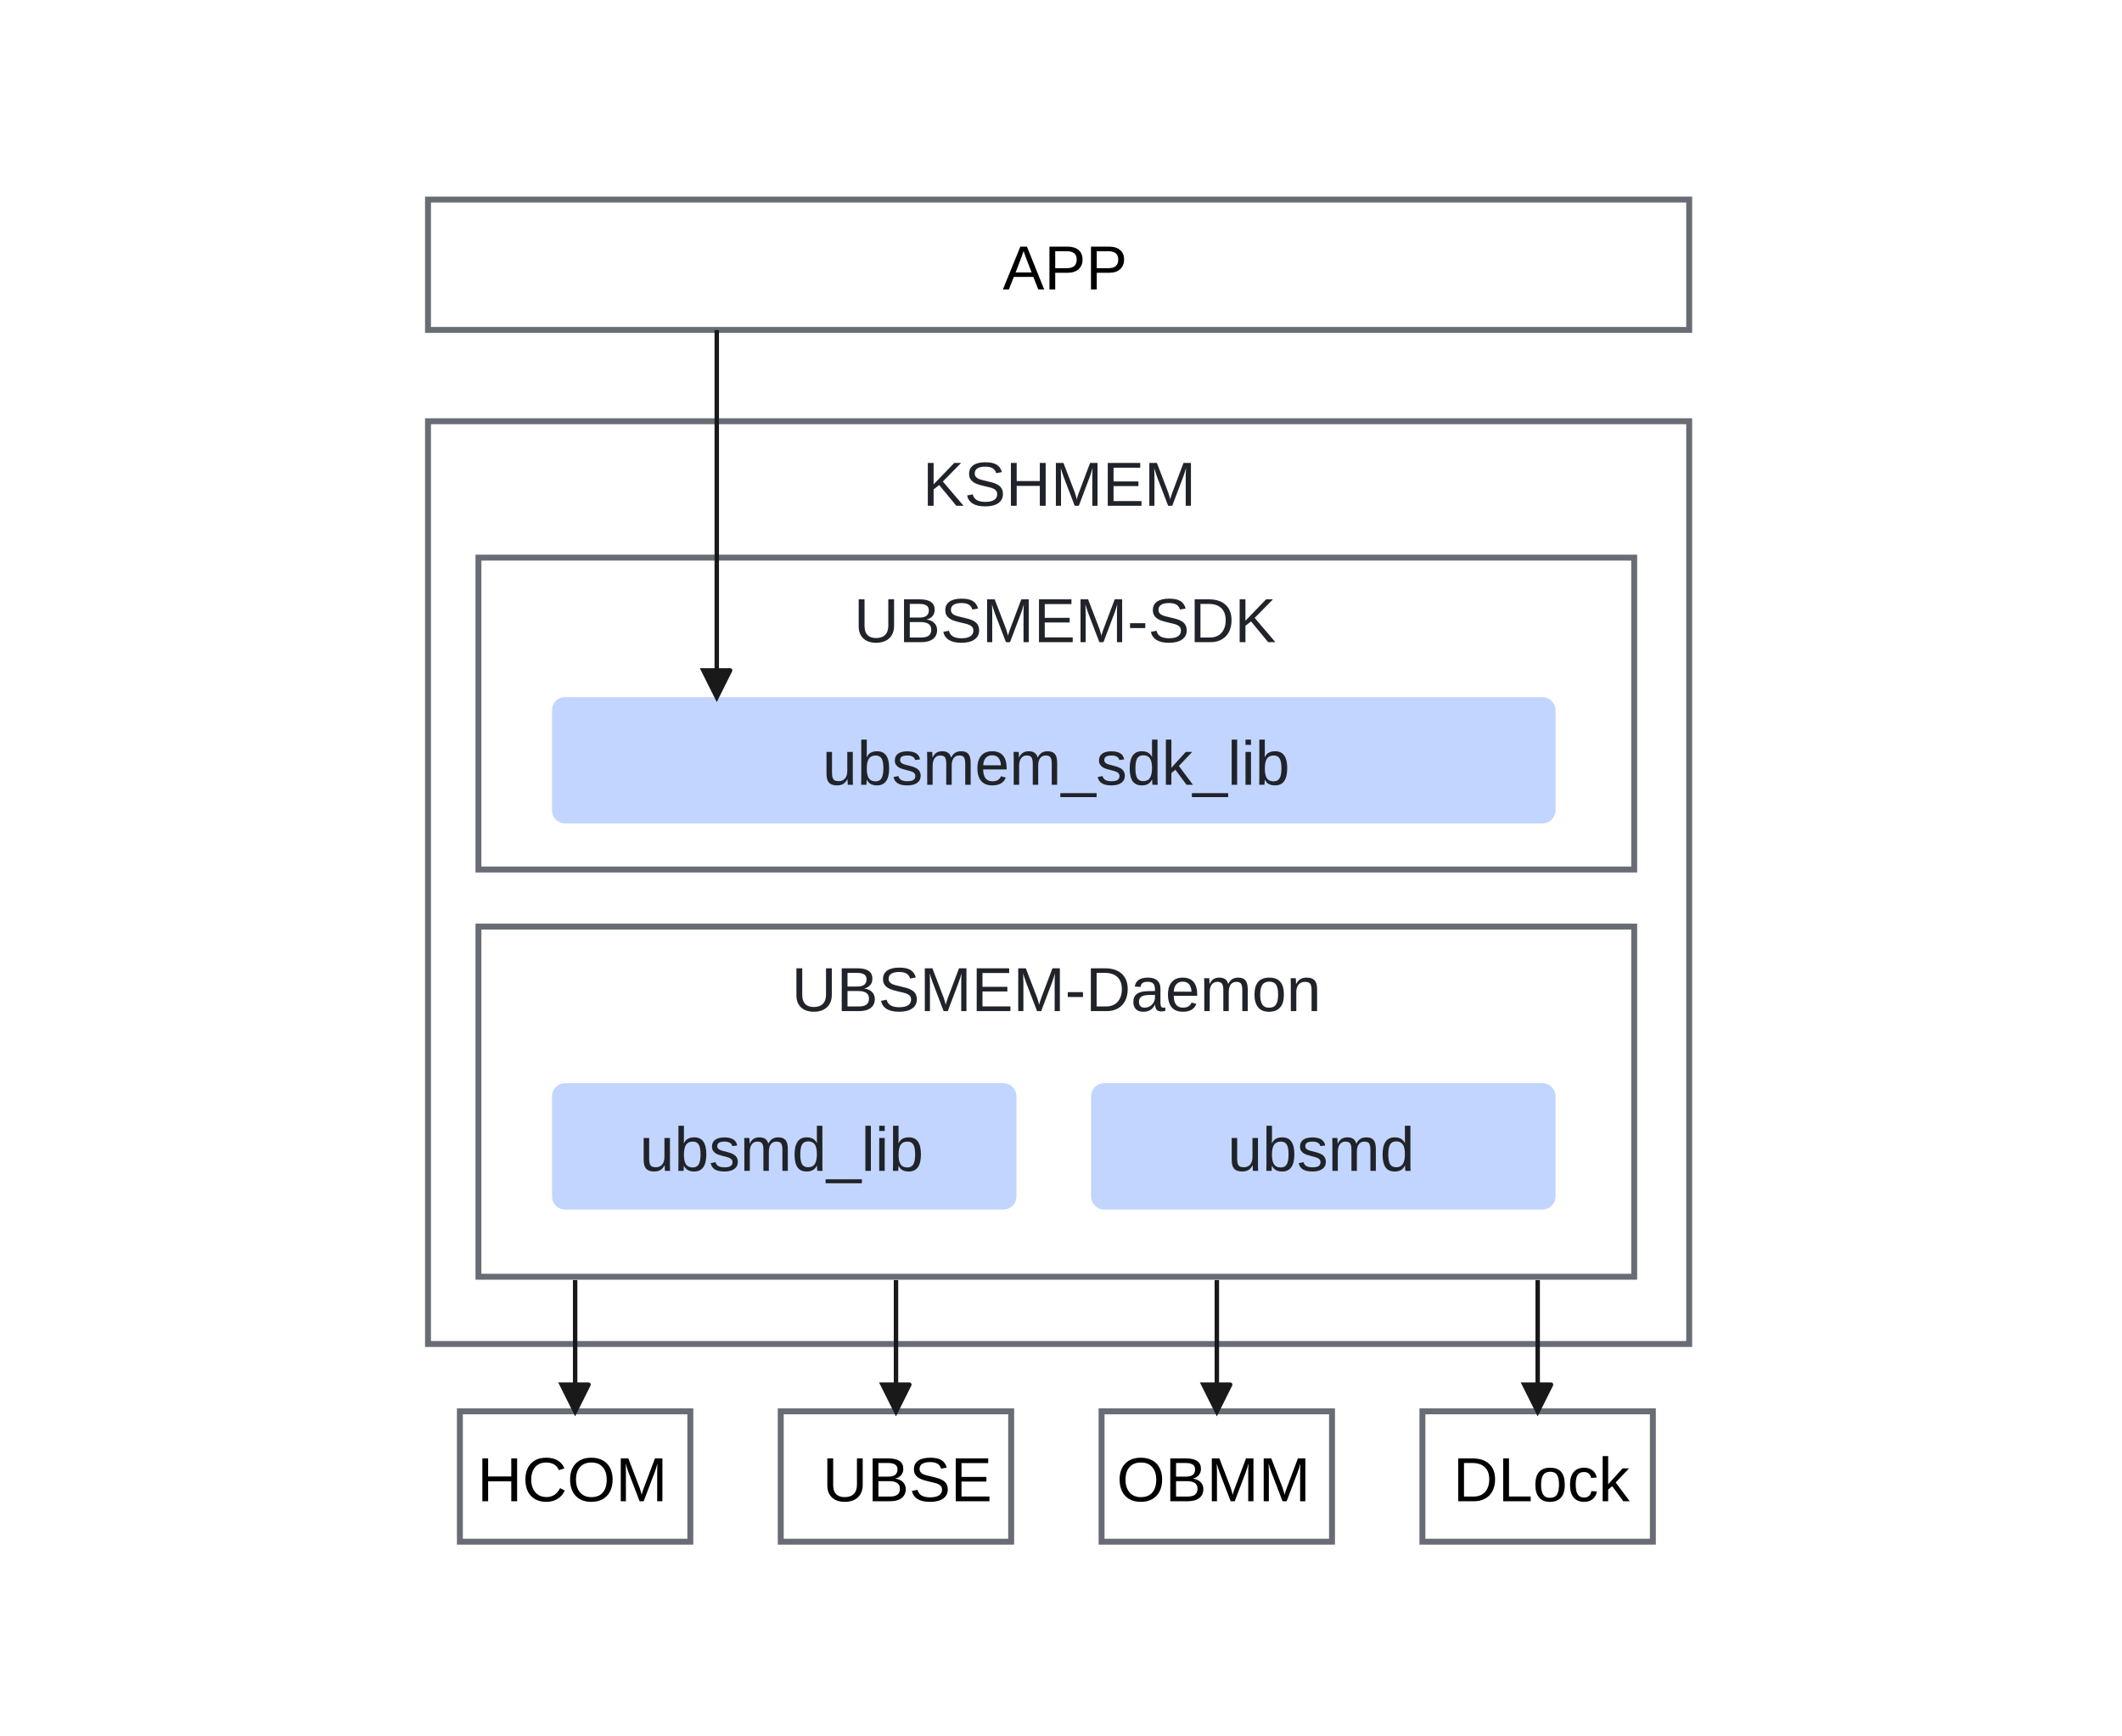
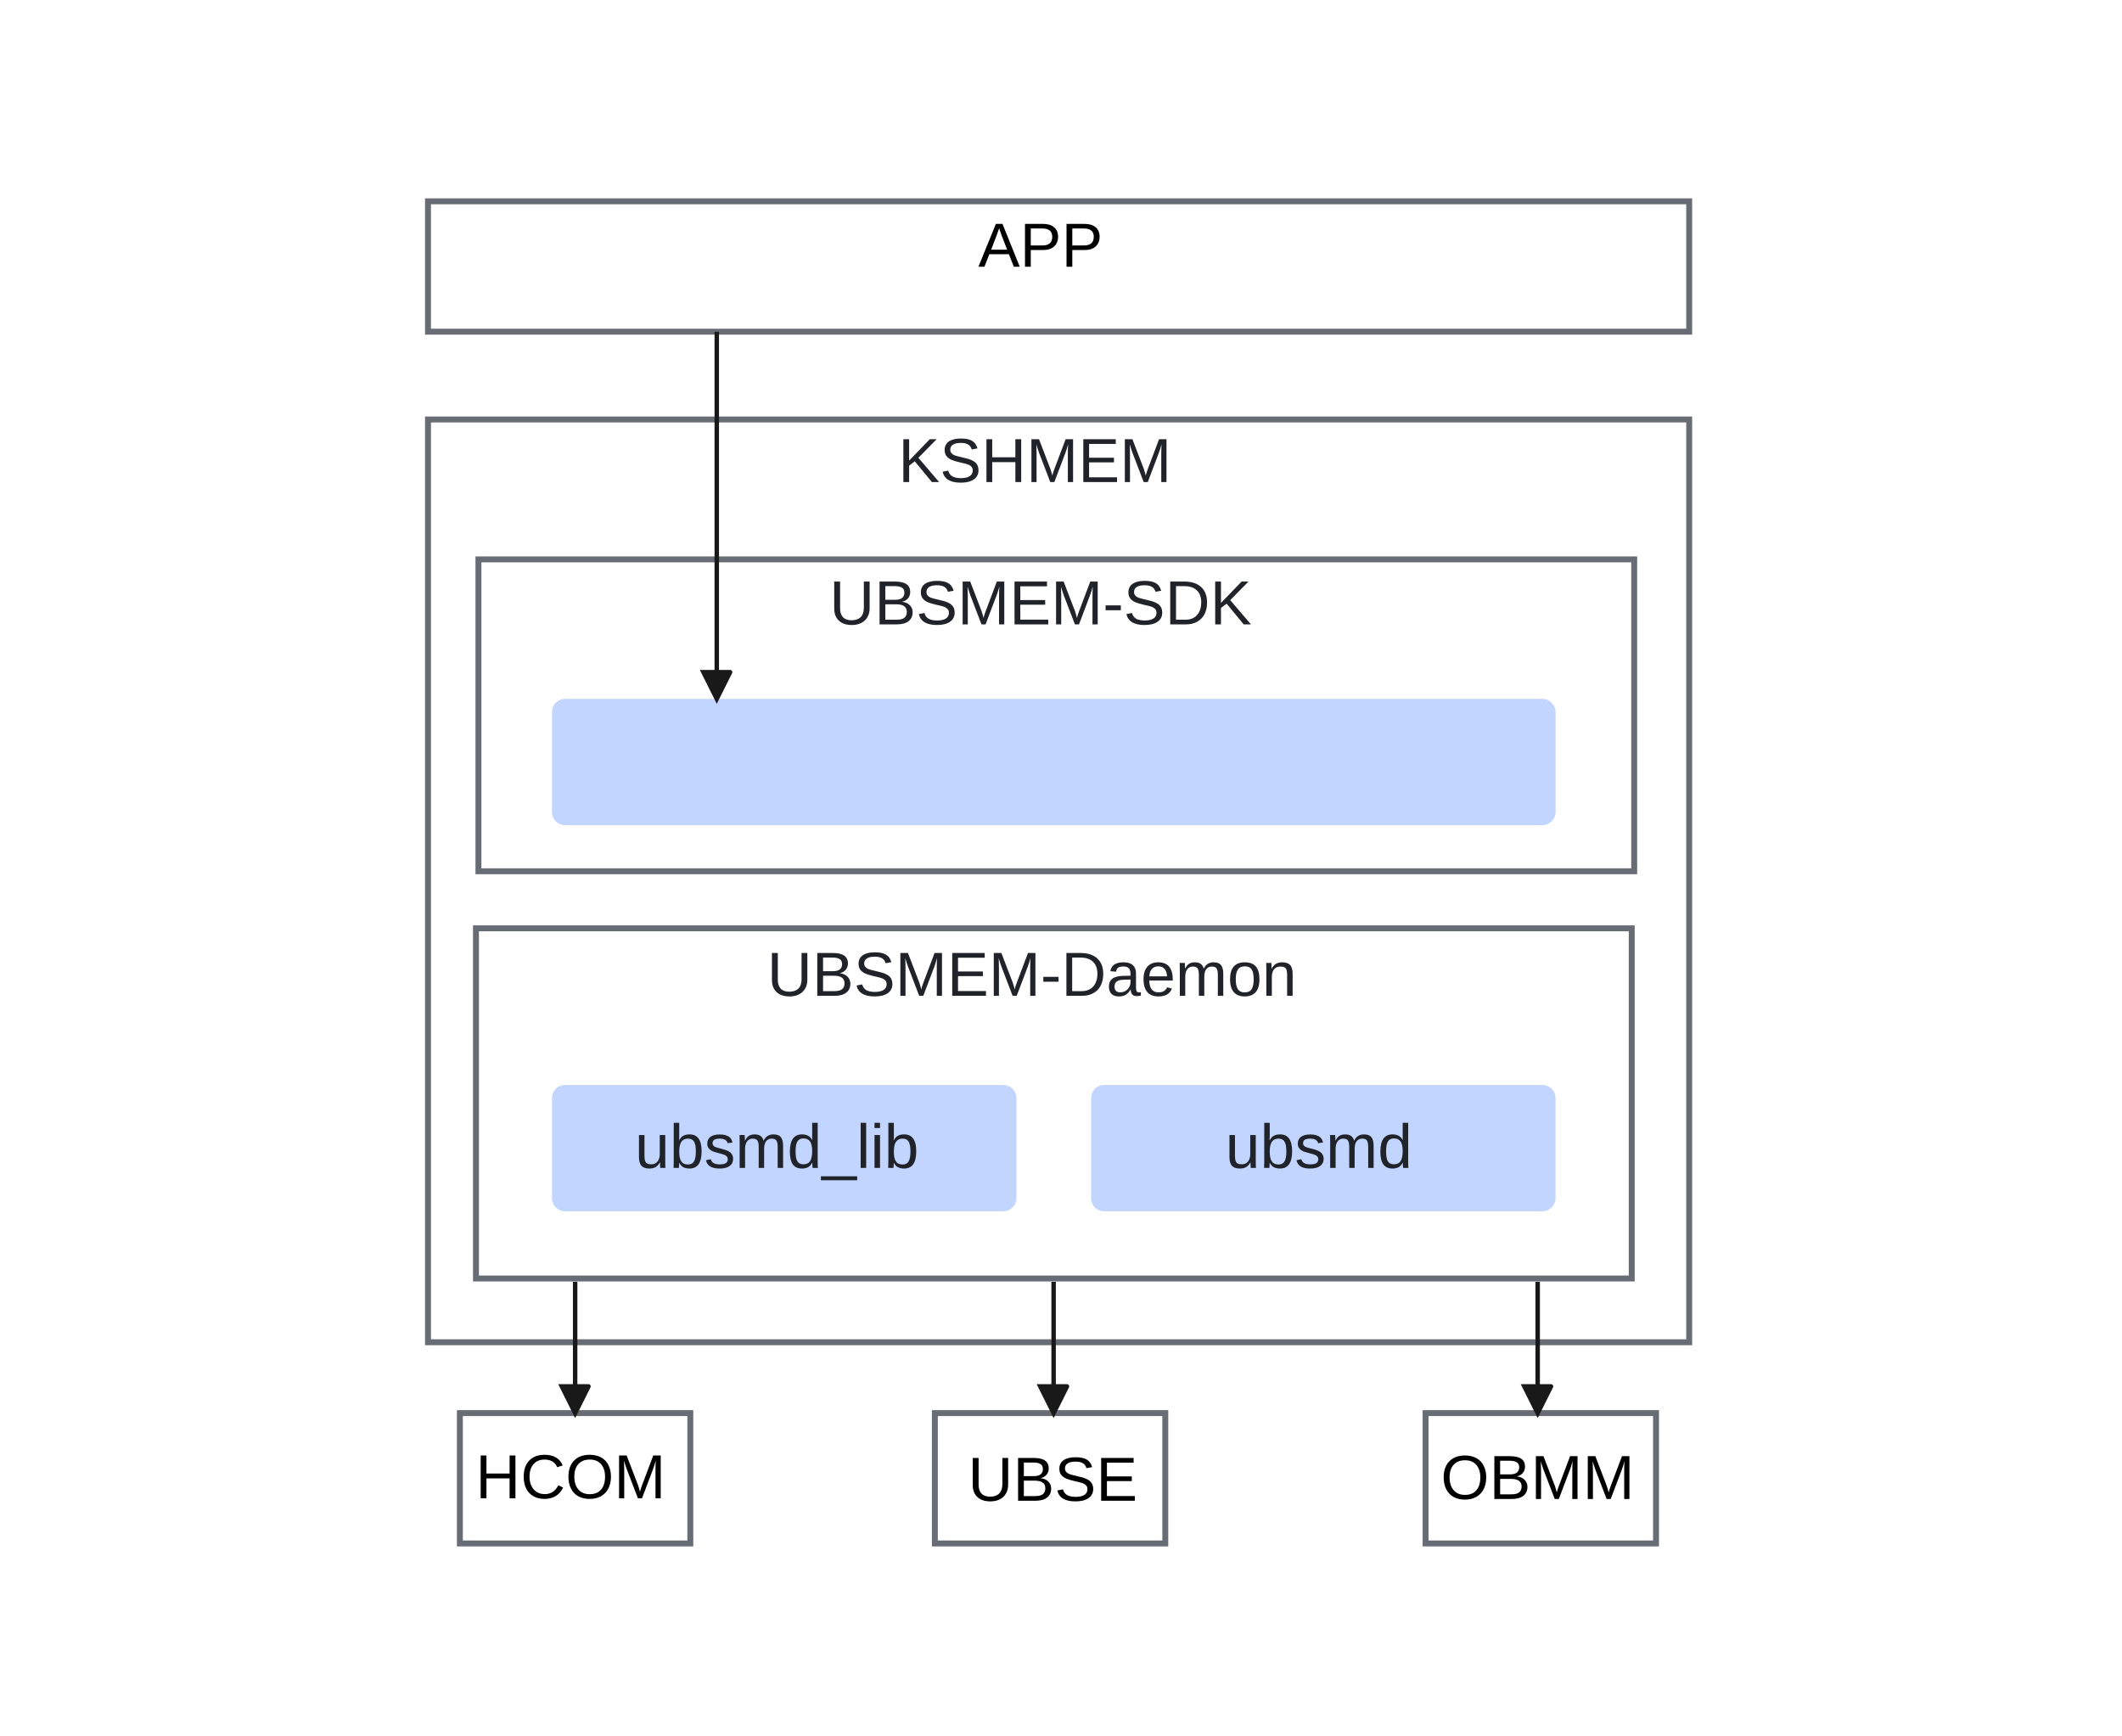
- <svg xmlns="http://www.w3.org/2000/svg" height="390" viewBox="0 0 477 390" width="477">
-   <defs />
-   <g transform="translate(5.5,5.5)" id="page1">
-     <rect height="380" y="0" fill="none" x="0" width="467" />
-     <g transform="translate(102.048,119.8326)" id="shape1">
-       <path stroke-linecap="square" stroke="#686d75" stroke-width="1.333" fill="none" d="M.0,70.1L259.8,70.1L259.8,.0L.0,.0L.0,70.1z" />
-       <text xml:space="preserve" style="fill:#202329;font-family:Huawei Sans,PingFang SC,Mircrosoft YaHei,Arial;font-size:10.50pt">
-         <tspan y="19.0" x="84.4">UBSMEM-SDK</tspan>
+ <svg xmlns="http://www.w3.org/2000/svg" width="477" height="390">
+   <g>
+     <g id="shape3">
+       <path id="svg_8" d="m96.209,301.685l283.5,0l0,-207.4l-283.5,0l0,207.4z" fill="none" stroke-width="1.333" stroke="#686d75" stroke-linecap="square" />
+       <text id="svg_9" x="96.209" y="94.841" font-size="10.50pt" font-family="Huawei Sans,PingFang SC,Mircrosoft YaHei,Arial" fill="#202329" xml:space="preserve">
+         <tspan id="svg_10" x="201.909" y="108.341">KSHMEM</tspan>
      </text>
    </g>
-     <g transform="translate(118.583,151.1807)" id="shape2">
-       <path fill="#c2d5fe" d="M3.0,28.4L222.6,28.4C224.2,28.4,225.6,27.1,225.6,25.4L225.6,3.0C225.6,1.3,224.2,.0,222.6,.0L3.0,.0C1.3,.0,.0,1.3,.0,3.0L.0,25.4C.0,27.1,1.3,28.4,3.0,28.4z" fill-rule="nonzero" />
-       <text xml:space="preserve" style="fill:#202329;font-family:Huawei Sans,PingFang SC,Mircrosoft YaHei,Arial;font-size:10.50pt">
-         <tspan y="19.7" x="60.8">ubsmem_sdk_lib</tspan>
+     <path id="svg_1" d="m5.5,5.894l467,0l0,380l-467,0l0,-380z" opacity="undefined" fill="none" />
+     <g id="shape1">
+       <path id="svg_2" d="m107.548,195.826l259.8,0l0,-70.1l-259.8,0l0,70.1z" fill="none" stroke-width="1.333" stroke="#686d75" stroke-linecap="square" />
+       <text id="svg_3" x="107.548" y="126.837" font-size="10.50pt" font-family="Huawei Sans,PingFang SC,Mircrosoft YaHei,Arial" fill="#202329" xml:space="preserve">
+         <tspan id="svg_4" x="186.448" y="140.337">UBSMEM-SDK</tspan>
      </text>
    </g>
-     <g transform="translate(90.709,89.179)" id="shape3">
-       <path stroke-linecap="square" stroke="#686d75" stroke-width="1.333" fill="none" d="M.0,207.4L283.5,207.4L283.5,.0L.0,.0L.0,207.4z" />
-       <text xml:space="preserve" style="fill:#202329;font-family:Huawei Sans,PingFang SC,Mircrosoft YaHei,Arial;font-size:10.50pt">
-         <tspan y="19.0" x="111.2">KSHMEM</tspan>
+     <g id="shape2">
+       <text id="svg_6" x="127.972" y="162.074" font-size="10.50pt" font-family="Huawei Sans,PingFang SC,Mircrosoft YaHei,Arial" fill="#202329" xml:space="preserve">
+         <tspan id="svg_7" x="183.272" y="176.274">ubsmem_sdk_lib</tspan>
+       </text>
+       <path id="svg_5" fill-rule="nonzero" d="m127.083,185.474l219.6,0c1.6,0 3,-1.3 3,-3l0,-22.4c0,-1.7 -1.4,-3 -3,-3l-219.6,0c-1.7,0 -3,1.3 -3,3l0,22.4c0,1.7 1.3,3 3,3z" fill="#c2d5fe" />
+     </g>
+     <g id="shape12">
+       <path id="svg_34" d="m106.992,287.355l259.8,0l0,-78.7l-259.8,0l0,78.7z" fill="none" stroke-width="1.333" stroke="#686d75" stroke-linecap="square" />
+       <text id="svg_35" x="107.548" y="210.322" font-size="10.50pt" font-family="Huawei Sans,PingFang SC,Mircrosoft YaHei,Arial" fill="#202329" xml:space="preserve">
+         <tspan id="svg_36" x="172.448" y="223.822">UBSMEM-Daemon</tspan>
      </text>
    </g>
-     <g transform="translate(118.5833,237.9617)" id="shape4">
-       <path fill="#c2d5fe" d="M3.0,28.4L101.4,28.4C103.1,28.4,104.4,27.1,104.4,25.4L104.4,3.0C104.4,1.3,103.1,.0,101.4,.0L3.0,.0C1.3,.0,.0,1.3,.0,3.0L.0,25.4C.0,27.1,1.3,28.4,3.0,28.4z" fill-rule="nonzero" />
-       <text xml:space="preserve" style="fill:#202329;font-family:Huawei Sans,PingFang SC,Mircrosoft YaHei,Arial;font-size:10.50pt">
-         <tspan y="19.7" x="19.7">ubsmd_lib</tspan>
+     <g id="shape6">
+       <path id="svg_17" d="m96.209,74.548l283.5,0l0,-29.3l-283.5,0l0,29.3z" fill="none" stroke-width="1.333" stroke="#686d75" stroke-linecap="square" />
+       <text id="svg_18" x="96.209" y="45.248" font-size="10.50pt" font-family="Huawei Sans,PingFang SC,Mircrosoft YaHei,Arial" fill="#000000" xml:space="preserve">
+         <tspan id="svg_19" x="219.909" y="59.948">APP</tspan>
      </text>
    </g>
-     <g transform="translate(239.7643,237.9617)" id="shape5">
-       <path fill="#c2d5fe" d="M3.0,28.4L101.4,28.4C103.1,28.4,104.4,27.1,104.4,25.4L104.4,3.0C104.4,1.3,103.1,.0,101.4,.0L3.0,.0C1.3,.0,.0,1.3,.0,3.0L.0,25.4C.0,27.1,1.3,28.4,3.0,28.4z" fill-rule="nonzero" />
-       <text xml:space="preserve" style="fill:#202329;font-family:Huawei Sans,PingFang SC,Mircrosoft YaHei,Arial;font-size:10.50pt">
-         <tspan y="19.7" x="30.7">ubsmd</tspan>
+     <g id="shape7">
+       <path id="svg_20" d="m161.12,151.075l0,-76.5" fill="none" stroke="#191919" />
+       <path id="svg_21" d="m164.12,151.075l-3,6l-3,-6l6,0" fill="#191919" stroke="#191919" stroke-linecap="round" />
+     </g>
+     <g id="shape8">
+       <path id="svg_22" d="m103.376,346.91l51.8,0l0,-29.3l-51.8,0l0,29.3z" fill="none" stroke-width="1.333" stroke="#686d75" stroke-linecap="square" />
+       <text id="svg_23" x="108.495" y="322.054" font-size="10.50pt" font-family="Huawei Sans,PingFang SC,Mircrosoft YaHei,Arial" fill="#000000" xml:space="preserve">
+         <tspan id="svg_24" x="106.895" y="336.754">HCOM</tspan>
      </text>
    </g>
-     <g transform="translate(90.709,39.3543)" id="shape6">
-       <path stroke-linecap="square" stroke="#686d75" stroke-width="1.333" fill="none" d="M.0,29.3L283.5,29.3L283.5,.0L.0,.0L.0,29.3z" />
-       <text xml:space="preserve" style="fill:#000000;font-family:Huawei Sans,PingFang SC,Mircrosoft YaHei,Arial;font-size:10.50pt">
-         <tspan y="20.2" x="129.2">APP</tspan>
+     <g id="shape9">
+       <path id="svg_25" d="m210.144,346.91l51.8,0l0,-29.3l-51.8,0l0,29.3z" fill="none" stroke-width="1.333" stroke="#686d75" stroke-linecap="square" />
+       <text id="svg_26" x="213.687" y="322.61" font-size="10.50pt" font-family="Huawei Sans,PingFang SC,Mircrosoft YaHei,Arial" fill="#000000" xml:space="preserve">
+         <tspan id="svg_27" x="217.587" y="337.31">UBSE</tspan>
      </text>
    </g>
-     <g transform="translate(155.62,151.181)" id="shape7">
-       <path stroke="#191919" stroke-width="1" fill="none" d="M.0,-6.0L.0,-82.5" />
-       <path stroke-linecap="round" stroke="#191919" stroke-width="1" fill="#191919" d="M3.0,-6.0L.0,.0L-3.0,-6.0L3.0,-6.0" />
-     </g>
-     <g transform="translate(97.8764,311.7162)" id="shape8">
-       <path stroke-linecap="square" stroke="#686d75" stroke-width="1.333" fill="none" d="M.0,29.3L51.8,29.3L51.8,.0L.0,.0L.0,29.3z" />
-       <text xml:space="preserve" style="fill:#000000;font-family:Huawei Sans,PingFang SC,Mircrosoft YaHei,Arial;font-size:10.50pt">
-         <tspan y="20.2" x="3.9">HCOM</tspan>
+     <g id="shape10">
+       <path id="svg_28" d="m320.455,346.91l51.8,0l0,-29.3l-51.8,0l0,29.3z" fill="none" stroke-width="1.333" stroke="#686d75" stroke-linecap="square" />
+       <text id="svg_29" x="326.361" y="322.61" font-size="10.50pt" font-family="Huawei Sans,PingFang SC,Mircrosoft YaHei,Arial" fill="#000000" xml:space="preserve">
+         <tspan id="svg_30" x="323.867" y="336.916">OBMM</tspan>
      </text>
    </g>
-     <g transform="translate(169.9984,311.7162)" id="shape9">
-       <path stroke-linecap="square" stroke="#686d75" stroke-width="1.333" fill="none" d="M.0,29.3L51.8,29.3L51.8,.0L.0,.0L.0,29.3z" />
-       <text xml:space="preserve" style="fill:#000000;font-family:Huawei Sans,PingFang SC,Mircrosoft YaHei,Arial;font-size:10.50pt">
-         <tspan y="20.2" x="9.4">UBSE</tspan>
+     <g id="shape13">
+       <path id="svg_37" d="m129.286,311.61l0,-23.5" fill="none" stroke="#191919" />
+       <path id="svg_38" d="m132.286,311.61l-3,6l-3,-6l6,0" fill="#191919" stroke="#191919" stroke-linecap="round" />
+     </g>
+     <g id="shape14">
+       <path id="svg_39" d="m236.841,311.61l0,-23.5" fill="none" stroke="#191919" />
+       <path id="svg_40" d="m239.841,311.61l-3,6l-3,-6l6,0" fill="#191919" stroke="#191919" stroke-linecap="round" />
+     </g>
+     <g id="shape16">
+       <path id="svg_43" d="m345.652,311.61l0,-23.5" fill="none" stroke="#191919" />
+       <path id="svg_44" d="m348.652,311.61l-3,6l-3,-6l6,0" fill="#191919" stroke="#191919" stroke-linecap="round" />
+     </g>
+     <g id="shape5">
+       <path id="svg_14" fill-rule="nonzero" d="m248.264,272.255l98.4,0c1.7,0 3,-1.3 3,-3l0,-22.4c0,-1.7 -1.3,-3 -3,-3l-98.4,0c-1.7,0 -3,1.3 -3,3l0,22.4c0,1.7 1.3,3 3,3z" fill="#c2d5fe" />
+       <text id="svg_15" x="250.264" y="248.3" font-size="10.50pt" font-family="Huawei Sans,PingFang SC,Mircrosoft YaHei,Arial" fill="#202329" xml:space="preserve">
+         <tspan id="svg_16" x="275.464" y="262.5">ubsmd</tspan>
      </text>
    </g>
-     <g transform="translate(242.1204,311.7162)" id="shape10">
-       <path stroke-linecap="square" stroke="#686d75" stroke-width="1.333" fill="none" d="M.0,29.3L51.8,29.3L51.8,.0L.0,.0L.0,29.3z" />
-       <text xml:space="preserve" style="fill:#000000;font-family:Huawei Sans,PingFang SC,Mircrosoft YaHei,Arial;font-size:10.50pt">
-         <tspan y="20.2" x="3.4">OBMM</tspan>
+     <g id="shape4">
+       <path id="svg_11" fill-rule="nonzero" d="m127.083,272.255l98.4,0c1.7,0 3,-1.3 3,-3l0,-22.4c0,-1.7 -1.3,-3 -3,-3l-98.4,0c-1.7,0 -3,1.3 -3,3l0,22.4c0,1.7 1.3,3 3,3z" fill="#c2d5fe" />
+       <text id="svg_12" x="128.528" y="248.3" font-size="10.50pt" font-family="Huawei Sans,PingFang SC,Mircrosoft YaHei,Arial" fill="#202329" xml:space="preserve">
+         <tspan id="svg_13" x="142.728" y="262.5">ubsmd_lib</tspan>
      </text>
-     </g>
-     <g transform="translate(314.2424,311.7162)" id="shape11">
-       <path stroke-linecap="square" stroke="#686d75" stroke-width="1.333" fill="none" d="M.0,29.3L51.8,29.3L51.8,.0L.0,.0L.0,29.3z" />
-       <text xml:space="preserve" style="fill:#000000;font-family:Huawei Sans,PingFang SC,Mircrosoft YaHei,Arial;font-size:10.50pt">
-         <tspan y="20.2" x="6.9">DLock</tspan>
-       </text>
-     </g>
-     <g transform="translate(102.048,202.7613)" id="shape12">
-       <path stroke-linecap="square" stroke="#686d75" stroke-width="1.333" fill="none" d="M.0,78.7L259.8,78.7L259.8,.0L.0,.0L.0,78.7z" />
-       <text xml:space="preserve" style="fill:#202329;font-family:Huawei Sans,PingFang SC,Mircrosoft YaHei,Arial;font-size:10.50pt">
-         <tspan y="19.0" x="70.4">UBSMEM-Daemon</tspan>
-       </text>
-     </g>
-     <g transform="translate(123.786,311.716)" id="shape13">
-       <path stroke="#191919" stroke-width="1" fill="none" d="M.0,-6.0L.0,-29.5" />
-       <path stroke-linecap="round" stroke="#191919" stroke-width="1" fill="#191919" d="M3.0,-6.0L.0,.0L-3.0,-6.0L3.0,-6.0" />
-     </g>
-     <g transform="translate(195.908,311.716)" id="shape14">
-       <path stroke="#191919" stroke-width="1" fill="none" d="M.0,-6.0L.0,-29.5" />
-       <path stroke-linecap="round" stroke="#191919" stroke-width="1" fill="#191919" d="M3.0,-6.0L.0,.0L-3.0,-6.0L3.0,-6.0" />
-     </g>
-     <g transform="translate(268.03,311.716)" id="shape15">
-       <path stroke="#191919" stroke-width="1" fill="none" d="M.0,-6.0L.0,-29.5" />
-       <path stroke-linecap="round" stroke="#191919" stroke-width="1" fill="#191919" d="M3.0,-6.0L.0,.0L-3.0,-6.0L3.0,-6.0" />
-     </g>
-     <g transform="translate(340.152,311.716)" id="shape16">
-       <path stroke="#191919" stroke-width="1" fill="none" d="M.0,-6.0L-0.0,-29.5" />
-       <path stroke-linecap="round" stroke="#191919" stroke-width="1" fill="#191919" d="M3.0,-6.0L.0,.0L-3.0,-6.0L3.0,-6.0" />
    </g>
  </g>
</svg>
